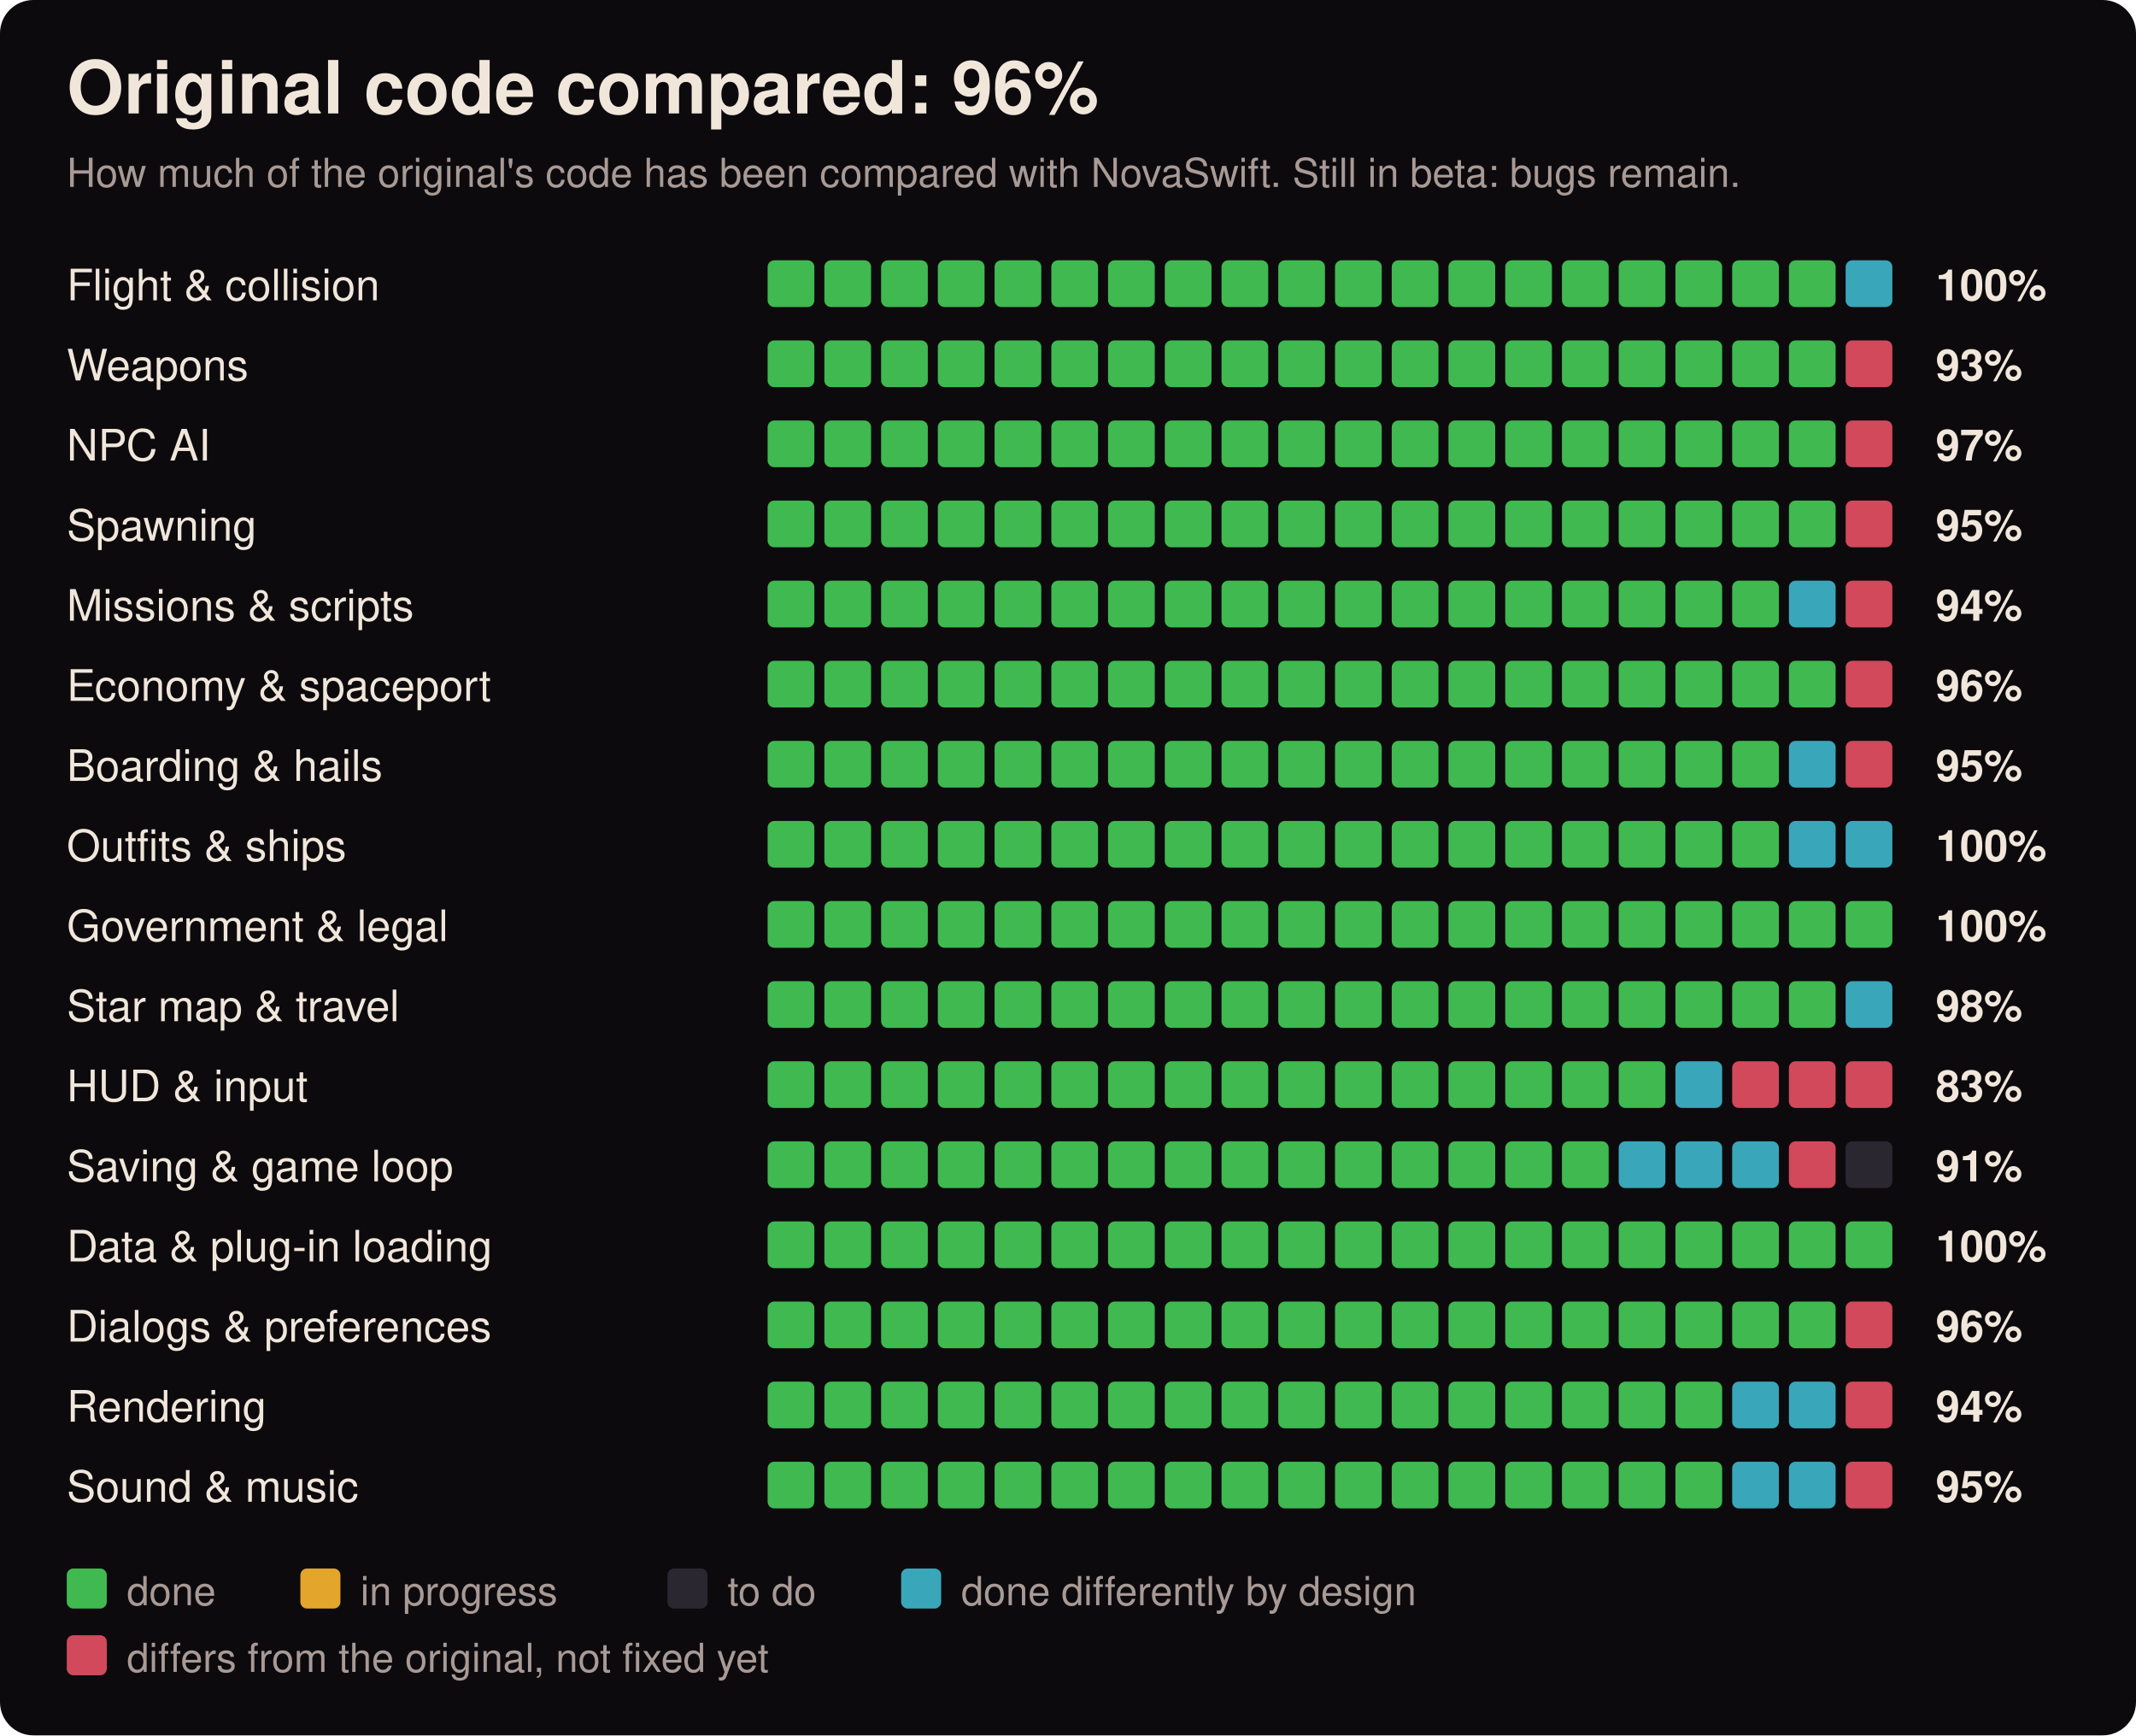
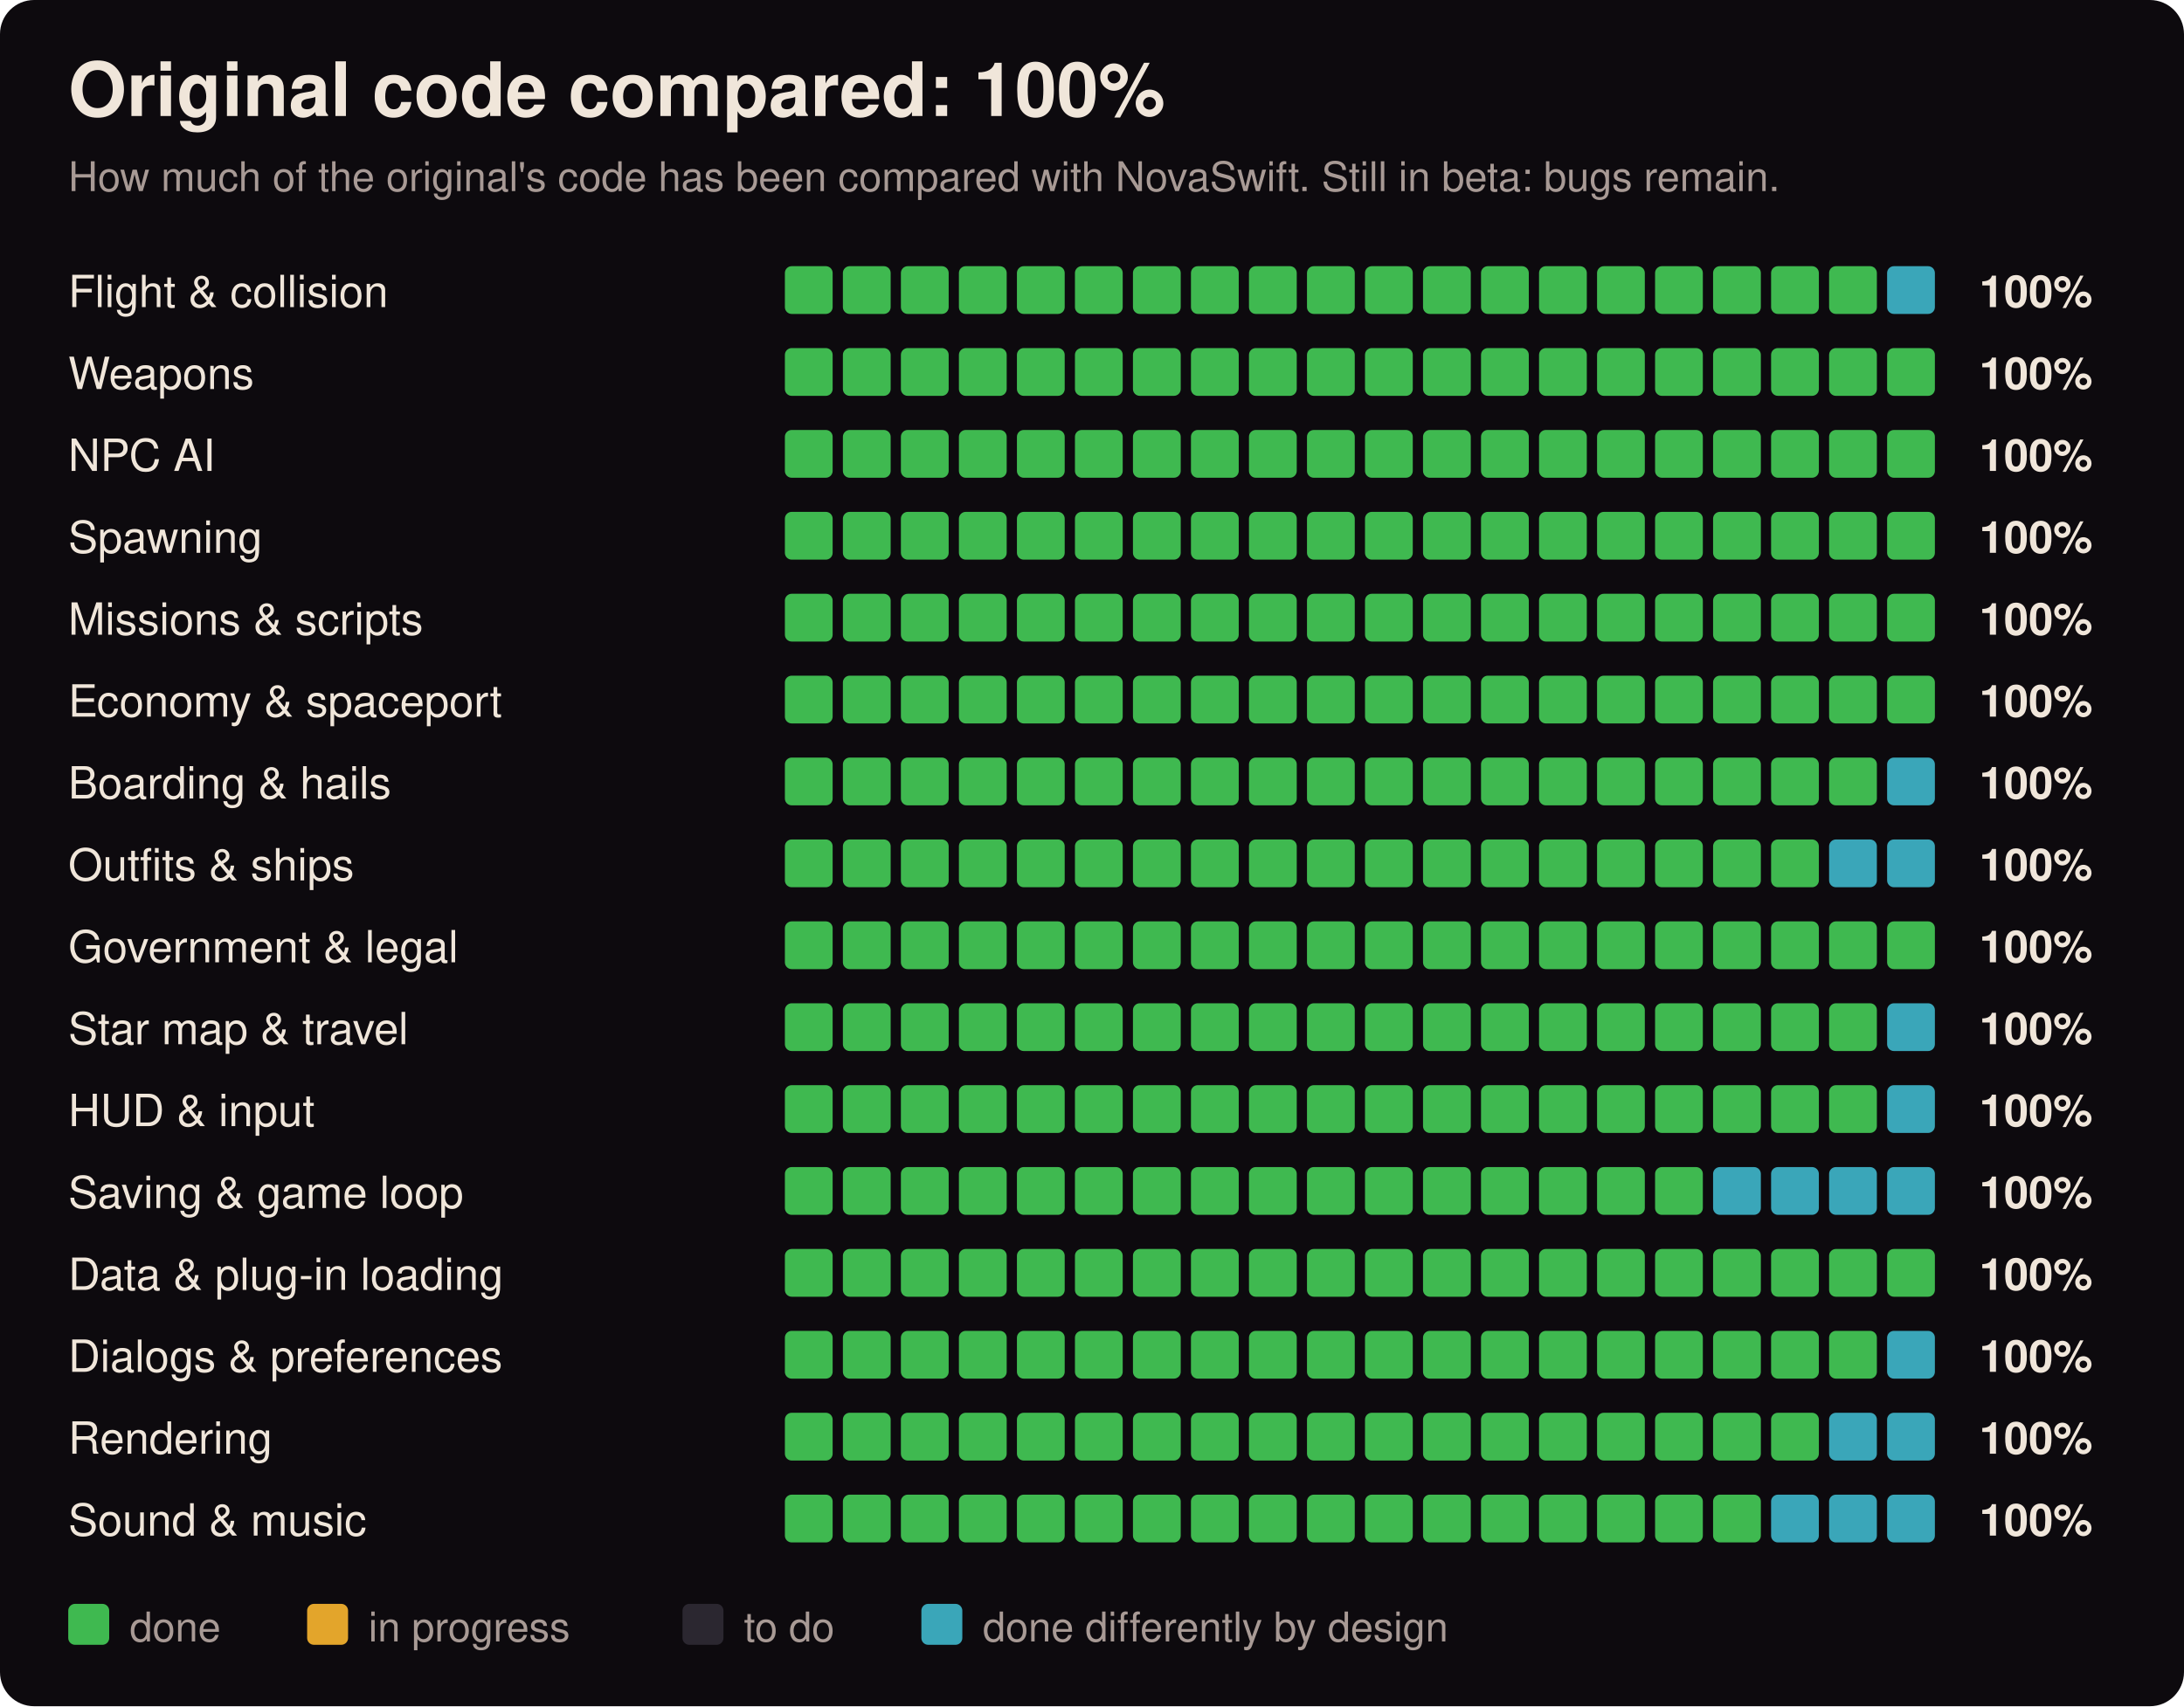
- <svg xmlns="http://www.w3.org/2000/svg" width="640" height="520" viewBox="0 0 640 520" font-family="-apple-system, Segoe UI, Helvetica, Arial, sans-serif">
+ <svg xmlns="http://www.w3.org/2000/svg" width="640" height="500" viewBox="0 0 640 500" font-family="-apple-system, Segoe UI, Helvetica, Arial, sans-serif">
  <style>.hl{font-size:22px;font-weight:700;fill:#f0e6da}.sb{font-size:12px;fill:#a89a95}.nm{font-size:13px;fill:#f0e6da}.pc{font-size:13px;font-weight:600;fill:#f0e6da}</style>
-   <rect width="640" height="520" rx="10" fill="#0d0a0e" />
-   <text x="20" y="34" class="hl">Original code compared: 96%</text>
+   <rect width="640" height="500" rx="10" fill="#0d0a0e" />
+   <text x="20" y="34" class="hl">Original code compared: 100%</text>
  <text x="20" y="56" class="sb">How much of the original's code has been compared with NovaSwift. Still in beta: bugs remain.</text>
  <text x="20" y="90" class="nm">Flight &amp; collision</text>
  <rect x="230" y="78" width="14" height="14" rx="2" fill="#3fb950" />
  <rect x="247" y="78" width="14" height="14" rx="2" fill="#3fb950" />
  <rect x="264" y="78" width="14" height="14" rx="2" fill="#3fb950" />
  <rect x="281" y="78" width="14" height="14" rx="2" fill="#3fb950" />
  <rect x="298" y="78" width="14" height="14" rx="2" fill="#3fb950" />
  <rect x="315" y="78" width="14" height="14" rx="2" fill="#3fb950" />
  <rect x="332" y="78" width="14" height="14" rx="2" fill="#3fb950" />
  <rect x="349" y="78" width="14" height="14" rx="2" fill="#3fb950" />
  <rect x="366" y="78" width="14" height="14" rx="2" fill="#3fb950" />
  <rect x="383" y="78" width="14" height="14" rx="2" fill="#3fb950" />
  <rect x="400" y="78" width="14" height="14" rx="2" fill="#3fb950" />
  <rect x="417" y="78" width="14" height="14" rx="2" fill="#3fb950" />
  <rect x="434" y="78" width="14" height="14" rx="2" fill="#3fb950" />
  <rect x="451" y="78" width="14" height="14" rx="2" fill="#3fb950" />
  <rect x="468" y="78" width="14" height="14" rx="2" fill="#3fb950" />
  <rect x="485" y="78" width="14" height="14" rx="2" fill="#3fb950" />
  <rect x="502" y="78" width="14" height="14" rx="2" fill="#3fb950" />
  <rect x="519" y="78" width="14" height="14" rx="2" fill="#3fb950" />
  <rect x="536" y="78" width="14" height="14" rx="2" fill="#3fb950" />
  <rect x="553" y="78" width="14" height="14" rx="2" fill="#3aa6b9" />
  <text x="580" y="90" class="pc">100%</text>
  <text x="20" y="114" class="nm">Weapons</text>
  <rect x="230" y="102" width="14" height="14" rx="2" fill="#3fb950" />
  <rect x="247" y="102" width="14" height="14" rx="2" fill="#3fb950" />
  <rect x="264" y="102" width="14" height="14" rx="2" fill="#3fb950" />
  <rect x="281" y="102" width="14" height="14" rx="2" fill="#3fb950" />
  <rect x="298" y="102" width="14" height="14" rx="2" fill="#3fb950" />
  <rect x="315" y="102" width="14" height="14" rx="2" fill="#3fb950" />
  <rect x="332" y="102" width="14" height="14" rx="2" fill="#3fb950" />
  <rect x="349" y="102" width="14" height="14" rx="2" fill="#3fb950" />
  <rect x="366" y="102" width="14" height="14" rx="2" fill="#3fb950" />
  <rect x="383" y="102" width="14" height="14" rx="2" fill="#3fb950" />
  <rect x="400" y="102" width="14" height="14" rx="2" fill="#3fb950" />
  <rect x="417" y="102" width="14" height="14" rx="2" fill="#3fb950" />
  <rect x="434" y="102" width="14" height="14" rx="2" fill="#3fb950" />
  <rect x="451" y="102" width="14" height="14" rx="2" fill="#3fb950" />
  <rect x="468" y="102" width="14" height="14" rx="2" fill="#3fb950" />
  <rect x="485" y="102" width="14" height="14" rx="2" fill="#3fb950" />
  <rect x="502" y="102" width="14" height="14" rx="2" fill="#3fb950" />
  <rect x="519" y="102" width="14" height="14" rx="2" fill="#3fb950" />
  <rect x="536" y="102" width="14" height="14" rx="2" fill="#3fb950" />
-   <rect x="553" y="102" width="14" height="14" rx="2" fill="#d1495b" />
-   <text x="580" y="114" class="pc">93%</text>
+   <rect x="553" y="102" width="14" height="14" rx="2" fill="#3fb950" />
+   <text x="580" y="114" class="pc">100%</text>
  <text x="20" y="138" class="nm">NPC AI</text>
  <rect x="230" y="126" width="14" height="14" rx="2" fill="#3fb950" />
  <rect x="247" y="126" width="14" height="14" rx="2" fill="#3fb950" />
  <rect x="264" y="126" width="14" height="14" rx="2" fill="#3fb950" />
  <rect x="281" y="126" width="14" height="14" rx="2" fill="#3fb950" />
  <rect x="298" y="126" width="14" height="14" rx="2" fill="#3fb950" />
  <rect x="315" y="126" width="14" height="14" rx="2" fill="#3fb950" />
  <rect x="332" y="126" width="14" height="14" rx="2" fill="#3fb950" />
  <rect x="349" y="126" width="14" height="14" rx="2" fill="#3fb950" />
  <rect x="366" y="126" width="14" height="14" rx="2" fill="#3fb950" />
  <rect x="383" y="126" width="14" height="14" rx="2" fill="#3fb950" />
  <rect x="400" y="126" width="14" height="14" rx="2" fill="#3fb950" />
  <rect x="417" y="126" width="14" height="14" rx="2" fill="#3fb950" />
  <rect x="434" y="126" width="14" height="14" rx="2" fill="#3fb950" />
  <rect x="451" y="126" width="14" height="14" rx="2" fill="#3fb950" />
  <rect x="468" y="126" width="14" height="14" rx="2" fill="#3fb950" />
  <rect x="485" y="126" width="14" height="14" rx="2" fill="#3fb950" />
  <rect x="502" y="126" width="14" height="14" rx="2" fill="#3fb950" />
  <rect x="519" y="126" width="14" height="14" rx="2" fill="#3fb950" />
  <rect x="536" y="126" width="14" height="14" rx="2" fill="#3fb950" />
-   <rect x="553" y="126" width="14" height="14" rx="2" fill="#d1495b" />
-   <text x="580" y="138" class="pc">97%</text>
+   <rect x="553" y="126" width="14" height="14" rx="2" fill="#3fb950" />
+   <text x="580" y="138" class="pc">100%</text>
  <text x="20" y="162" class="nm">Spawning</text>
  <rect x="230" y="150" width="14" height="14" rx="2" fill="#3fb950" />
  <rect x="247" y="150" width="14" height="14" rx="2" fill="#3fb950" />
  <rect x="264" y="150" width="14" height="14" rx="2" fill="#3fb950" />
  <rect x="281" y="150" width="14" height="14" rx="2" fill="#3fb950" />
  <rect x="298" y="150" width="14" height="14" rx="2" fill="#3fb950" />
  <rect x="315" y="150" width="14" height="14" rx="2" fill="#3fb950" />
  <rect x="332" y="150" width="14" height="14" rx="2" fill="#3fb950" />
  <rect x="349" y="150" width="14" height="14" rx="2" fill="#3fb950" />
  <rect x="366" y="150" width="14" height="14" rx="2" fill="#3fb950" />
  <rect x="383" y="150" width="14" height="14" rx="2" fill="#3fb950" />
  <rect x="400" y="150" width="14" height="14" rx="2" fill="#3fb950" />
  <rect x="417" y="150" width="14" height="14" rx="2" fill="#3fb950" />
  <rect x="434" y="150" width="14" height="14" rx="2" fill="#3fb950" />
  <rect x="451" y="150" width="14" height="14" rx="2" fill="#3fb950" />
  <rect x="468" y="150" width="14" height="14" rx="2" fill="#3fb950" />
  <rect x="485" y="150" width="14" height="14" rx="2" fill="#3fb950" />
  <rect x="502" y="150" width="14" height="14" rx="2" fill="#3fb950" />
  <rect x="519" y="150" width="14" height="14" rx="2" fill="#3fb950" />
  <rect x="536" y="150" width="14" height="14" rx="2" fill="#3fb950" />
-   <rect x="553" y="150" width="14" height="14" rx="2" fill="#d1495b" />
-   <text x="580" y="162" class="pc">95%</text>
+   <rect x="553" y="150" width="14" height="14" rx="2" fill="#3fb950" />
+   <text x="580" y="162" class="pc">100%</text>
  <text x="20" y="186" class="nm">Missions &amp; scripts</text>
  <rect x="230" y="174" width="14" height="14" rx="2" fill="#3fb950" />
  <rect x="247" y="174" width="14" height="14" rx="2" fill="#3fb950" />
  <rect x="264" y="174" width="14" height="14" rx="2" fill="#3fb950" />
  <rect x="281" y="174" width="14" height="14" rx="2" fill="#3fb950" />
  <rect x="298" y="174" width="14" height="14" rx="2" fill="#3fb950" />
  <rect x="315" y="174" width="14" height="14" rx="2" fill="#3fb950" />
  <rect x="332" y="174" width="14" height="14" rx="2" fill="#3fb950" />
  <rect x="349" y="174" width="14" height="14" rx="2" fill="#3fb950" />
  <rect x="366" y="174" width="14" height="14" rx="2" fill="#3fb950" />
  <rect x="383" y="174" width="14" height="14" rx="2" fill="#3fb950" />
  <rect x="400" y="174" width="14" height="14" rx="2" fill="#3fb950" />
  <rect x="417" y="174" width="14" height="14" rx="2" fill="#3fb950" />
  <rect x="434" y="174" width="14" height="14" rx="2" fill="#3fb950" />
  <rect x="451" y="174" width="14" height="14" rx="2" fill="#3fb950" />
  <rect x="468" y="174" width="14" height="14" rx="2" fill="#3fb950" />
  <rect x="485" y="174" width="14" height="14" rx="2" fill="#3fb950" />
  <rect x="502" y="174" width="14" height="14" rx="2" fill="#3fb950" />
  <rect x="519" y="174" width="14" height="14" rx="2" fill="#3fb950" />
-   <rect x="536" y="174" width="14" height="14" rx="2" fill="#3aa6b9" />
-   <rect x="553" y="174" width="14" height="14" rx="2" fill="#d1495b" />
-   <text x="580" y="186" class="pc">94%</text>
+   <rect x="536" y="174" width="14" height="14" rx="2" fill="#3fb950" />
+   <rect x="553" y="174" width="14" height="14" rx="2" fill="#3fb950" />
+   <text x="580" y="186" class="pc">100%</text>
  <text x="20" y="210" class="nm">Economy &amp; spaceport</text>
  <rect x="230" y="198" width="14" height="14" rx="2" fill="#3fb950" />
  <rect x="247" y="198" width="14" height="14" rx="2" fill="#3fb950" />
  <rect x="264" y="198" width="14" height="14" rx="2" fill="#3fb950" />
  <rect x="281" y="198" width="14" height="14" rx="2" fill="#3fb950" />
  <rect x="298" y="198" width="14" height="14" rx="2" fill="#3fb950" />
  <rect x="315" y="198" width="14" height="14" rx="2" fill="#3fb950" />
  <rect x="332" y="198" width="14" height="14" rx="2" fill="#3fb950" />
  <rect x="349" y="198" width="14" height="14" rx="2" fill="#3fb950" />
  <rect x="366" y="198" width="14" height="14" rx="2" fill="#3fb950" />
  <rect x="383" y="198" width="14" height="14" rx="2" fill="#3fb950" />
  <rect x="400" y="198" width="14" height="14" rx="2" fill="#3fb950" />
  <rect x="417" y="198" width="14" height="14" rx="2" fill="#3fb950" />
  <rect x="434" y="198" width="14" height="14" rx="2" fill="#3fb950" />
  <rect x="451" y="198" width="14" height="14" rx="2" fill="#3fb950" />
  <rect x="468" y="198" width="14" height="14" rx="2" fill="#3fb950" />
  <rect x="485" y="198" width="14" height="14" rx="2" fill="#3fb950" />
  <rect x="502" y="198" width="14" height="14" rx="2" fill="#3fb950" />
  <rect x="519" y="198" width="14" height="14" rx="2" fill="#3fb950" />
  <rect x="536" y="198" width="14" height="14" rx="2" fill="#3fb950" />
-   <rect x="553" y="198" width="14" height="14" rx="2" fill="#d1495b" />
-   <text x="580" y="210" class="pc">96%</text>
+   <rect x="553" y="198" width="14" height="14" rx="2" fill="#3fb950" />
+   <text x="580" y="210" class="pc">100%</text>
  <text x="20" y="234" class="nm">Boarding &amp; hails</text>
  <rect x="230" y="222" width="14" height="14" rx="2" fill="#3fb950" />
  <rect x="247" y="222" width="14" height="14" rx="2" fill="#3fb950" />
  <rect x="264" y="222" width="14" height="14" rx="2" fill="#3fb950" />
  <rect x="281" y="222" width="14" height="14" rx="2" fill="#3fb950" />
  <rect x="298" y="222" width="14" height="14" rx="2" fill="#3fb950" />
  <rect x="315" y="222" width="14" height="14" rx="2" fill="#3fb950" />
  <rect x="332" y="222" width="14" height="14" rx="2" fill="#3fb950" />
  <rect x="349" y="222" width="14" height="14" rx="2" fill="#3fb950" />
  <rect x="366" y="222" width="14" height="14" rx="2" fill="#3fb950" />
  <rect x="383" y="222" width="14" height="14" rx="2" fill="#3fb950" />
  <rect x="400" y="222" width="14" height="14" rx="2" fill="#3fb950" />
  <rect x="417" y="222" width="14" height="14" rx="2" fill="#3fb950" />
  <rect x="434" y="222" width="14" height="14" rx="2" fill="#3fb950" />
  <rect x="451" y="222" width="14" height="14" rx="2" fill="#3fb950" />
  <rect x="468" y="222" width="14" height="14" rx="2" fill="#3fb950" />
  <rect x="485" y="222" width="14" height="14" rx="2" fill="#3fb950" />
  <rect x="502" y="222" width="14" height="14" rx="2" fill="#3fb950" />
  <rect x="519" y="222" width="14" height="14" rx="2" fill="#3fb950" />
-   <rect x="536" y="222" width="14" height="14" rx="2" fill="#3aa6b9" />
-   <rect x="553" y="222" width="14" height="14" rx="2" fill="#d1495b" />
-   <text x="580" y="234" class="pc">95%</text>
+   <rect x="536" y="222" width="14" height="14" rx="2" fill="#3fb950" />
+   <rect x="553" y="222" width="14" height="14" rx="2" fill="#3aa6b9" />
+   <text x="580" y="234" class="pc">100%</text>
  <text x="20" y="258" class="nm">Outfits &amp; ships</text>
  <rect x="230" y="246" width="14" height="14" rx="2" fill="#3fb950" />
  <rect x="247" y="246" width="14" height="14" rx="2" fill="#3fb950" />
  <rect x="264" y="246" width="14" height="14" rx="2" fill="#3fb950" />
  <rect x="281" y="246" width="14" height="14" rx="2" fill="#3fb950" />
  <rect x="298" y="246" width="14" height="14" rx="2" fill="#3fb950" />
  <rect x="315" y="246" width="14" height="14" rx="2" fill="#3fb950" />
  <rect x="332" y="246" width="14" height="14" rx="2" fill="#3fb950" />
  <rect x="349" y="246" width="14" height="14" rx="2" fill="#3fb950" />
  <rect x="366" y="246" width="14" height="14" rx="2" fill="#3fb950" />
  <rect x="383" y="246" width="14" height="14" rx="2" fill="#3fb950" />
  <rect x="400" y="246" width="14" height="14" rx="2" fill="#3fb950" />
  <rect x="417" y="246" width="14" height="14" rx="2" fill="#3fb950" />
  <rect x="434" y="246" width="14" height="14" rx="2" fill="#3fb950" />
  <rect x="451" y="246" width="14" height="14" rx="2" fill="#3fb950" />
  <rect x="468" y="246" width="14" height="14" rx="2" fill="#3fb950" />
  <rect x="485" y="246" width="14" height="14" rx="2" fill="#3fb950" />
  <rect x="502" y="246" width="14" height="14" rx="2" fill="#3fb950" />
  <rect x="519" y="246" width="14" height="14" rx="2" fill="#3fb950" />
  <rect x="536" y="246" width="14" height="14" rx="2" fill="#3aa6b9" />
  <rect x="553" y="246" width="14" height="14" rx="2" fill="#3aa6b9" />
  <text x="580" y="258" class="pc">100%</text>
  <text x="20" y="282" class="nm">Government &amp; legal</text>
  <rect x="230" y="270" width="14" height="14" rx="2" fill="#3fb950" />
  <rect x="247" y="270" width="14" height="14" rx="2" fill="#3fb950" />
  <rect x="264" y="270" width="14" height="14" rx="2" fill="#3fb950" />
  <rect x="281" y="270" width="14" height="14" rx="2" fill="#3fb950" />
  <rect x="298" y="270" width="14" height="14" rx="2" fill="#3fb950" />
  <rect x="315" y="270" width="14" height="14" rx="2" fill="#3fb950" />
  <rect x="332" y="270" width="14" height="14" rx="2" fill="#3fb950" />
  <rect x="349" y="270" width="14" height="14" rx="2" fill="#3fb950" />
  <rect x="366" y="270" width="14" height="14" rx="2" fill="#3fb950" />
  <rect x="383" y="270" width="14" height="14" rx="2" fill="#3fb950" />
  <rect x="400" y="270" width="14" height="14" rx="2" fill="#3fb950" />
  <rect x="417" y="270" width="14" height="14" rx="2" fill="#3fb950" />
  <rect x="434" y="270" width="14" height="14" rx="2" fill="#3fb950" />
  <rect x="451" y="270" width="14" height="14" rx="2" fill="#3fb950" />
  <rect x="468" y="270" width="14" height="14" rx="2" fill="#3fb950" />
  <rect x="485" y="270" width="14" height="14" rx="2" fill="#3fb950" />
  <rect x="502" y="270" width="14" height="14" rx="2" fill="#3fb950" />
  <rect x="519" y="270" width="14" height="14" rx="2" fill="#3fb950" />
  <rect x="536" y="270" width="14" height="14" rx="2" fill="#3fb950" />
  <rect x="553" y="270" width="14" height="14" rx="2" fill="#3fb950" />
  <text x="580" y="282" class="pc">100%</text>
  <text x="20" y="306" class="nm">Star map &amp; travel</text>
  <rect x="230" y="294" width="14" height="14" rx="2" fill="#3fb950" />
  <rect x="247" y="294" width="14" height="14" rx="2" fill="#3fb950" />
  <rect x="264" y="294" width="14" height="14" rx="2" fill="#3fb950" />
  <rect x="281" y="294" width="14" height="14" rx="2" fill="#3fb950" />
  <rect x="298" y="294" width="14" height="14" rx="2" fill="#3fb950" />
  <rect x="315" y="294" width="14" height="14" rx="2" fill="#3fb950" />
  <rect x="332" y="294" width="14" height="14" rx="2" fill="#3fb950" />
  <rect x="349" y="294" width="14" height="14" rx="2" fill="#3fb950" />
  <rect x="366" y="294" width="14" height="14" rx="2" fill="#3fb950" />
  <rect x="383" y="294" width="14" height="14" rx="2" fill="#3fb950" />
  <rect x="400" y="294" width="14" height="14" rx="2" fill="#3fb950" />
  <rect x="417" y="294" width="14" height="14" rx="2" fill="#3fb950" />
  <rect x="434" y="294" width="14" height="14" rx="2" fill="#3fb950" />
  <rect x="451" y="294" width="14" height="14" rx="2" fill="#3fb950" />
  <rect x="468" y="294" width="14" height="14" rx="2" fill="#3fb950" />
  <rect x="485" y="294" width="14" height="14" rx="2" fill="#3fb950" />
  <rect x="502" y="294" width="14" height="14" rx="2" fill="#3fb950" />
  <rect x="519" y="294" width="14" height="14" rx="2" fill="#3fb950" />
  <rect x="536" y="294" width="14" height="14" rx="2" fill="#3fb950" />
  <rect x="553" y="294" width="14" height="14" rx="2" fill="#3aa6b9" />
-   <text x="580" y="306" class="pc">98%</text>
+   <text x="580" y="306" class="pc">100%</text>
  <text x="20" y="330" class="nm">HUD &amp; input</text>
  <rect x="230" y="318" width="14" height="14" rx="2" fill="#3fb950" />
  <rect x="247" y="318" width="14" height="14" rx="2" fill="#3fb950" />
  <rect x="264" y="318" width="14" height="14" rx="2" fill="#3fb950" />
  <rect x="281" y="318" width="14" height="14" rx="2" fill="#3fb950" />
  <rect x="298" y="318" width="14" height="14" rx="2" fill="#3fb950" />
  <rect x="315" y="318" width="14" height="14" rx="2" fill="#3fb950" />
  <rect x="332" y="318" width="14" height="14" rx="2" fill="#3fb950" />
  <rect x="349" y="318" width="14" height="14" rx="2" fill="#3fb950" />
  <rect x="366" y="318" width="14" height="14" rx="2" fill="#3fb950" />
  <rect x="383" y="318" width="14" height="14" rx="2" fill="#3fb950" />
  <rect x="400" y="318" width="14" height="14" rx="2" fill="#3fb950" />
  <rect x="417" y="318" width="14" height="14" rx="2" fill="#3fb950" />
  <rect x="434" y="318" width="14" height="14" rx="2" fill="#3fb950" />
  <rect x="451" y="318" width="14" height="14" rx="2" fill="#3fb950" />
  <rect x="468" y="318" width="14" height="14" rx="2" fill="#3fb950" />
  <rect x="485" y="318" width="14" height="14" rx="2" fill="#3fb950" />
-   <rect x="502" y="318" width="14" height="14" rx="2" fill="#3aa6b9" />
-   <rect x="519" y="318" width="14" height="14" rx="2" fill="#d1495b" />
-   <rect x="536" y="318" width="14" height="14" rx="2" fill="#d1495b" />
-   <rect x="553" y="318" width="14" height="14" rx="2" fill="#d1495b" />
-   <text x="580" y="330" class="pc">83%</text>
+   <rect x="502" y="318" width="14" height="14" rx="2" fill="#3fb950" />
+   <rect x="519" y="318" width="14" height="14" rx="2" fill="#3fb950" />
+   <rect x="536" y="318" width="14" height="14" rx="2" fill="#3fb950" />
+   <rect x="553" y="318" width="14" height="14" rx="2" fill="#3aa6b9" />
+   <text x="580" y="330" class="pc">100%</text>
  <text x="20" y="354" class="nm">Saving &amp; game loop</text>
  <rect x="230" y="342" width="14" height="14" rx="2" fill="#3fb950" />
  <rect x="247" y="342" width="14" height="14" rx="2" fill="#3fb950" />
  <rect x="264" y="342" width="14" height="14" rx="2" fill="#3fb950" />
  <rect x="281" y="342" width="14" height="14" rx="2" fill="#3fb950" />
  <rect x="298" y="342" width="14" height="14" rx="2" fill="#3fb950" />
  <rect x="315" y="342" width="14" height="14" rx="2" fill="#3fb950" />
  <rect x="332" y="342" width="14" height="14" rx="2" fill="#3fb950" />
  <rect x="349" y="342" width="14" height="14" rx="2" fill="#3fb950" />
  <rect x="366" y="342" width="14" height="14" rx="2" fill="#3fb950" />
  <rect x="383" y="342" width="14" height="14" rx="2" fill="#3fb950" />
  <rect x="400" y="342" width="14" height="14" rx="2" fill="#3fb950" />
  <rect x="417" y="342" width="14" height="14" rx="2" fill="#3fb950" />
  <rect x="434" y="342" width="14" height="14" rx="2" fill="#3fb950" />
  <rect x="451" y="342" width="14" height="14" rx="2" fill="#3fb950" />
  <rect x="468" y="342" width="14" height="14" rx="2" fill="#3fb950" />
-   <rect x="485" y="342" width="14" height="14" rx="2" fill="#3aa6b9" />
+   <rect x="485" y="342" width="14" height="14" rx="2" fill="#3fb950" />
  <rect x="502" y="342" width="14" height="14" rx="2" fill="#3aa6b9" />
  <rect x="519" y="342" width="14" height="14" rx="2" fill="#3aa6b9" />
-   <rect x="536" y="342" width="14" height="14" rx="2" fill="#d1495b" />
-   <rect x="553" y="342" width="14" height="14" rx="2" fill="#2b2730" />
-   <text x="580" y="354" class="pc">91%</text>
+   <rect x="536" y="342" width="14" height="14" rx="2" fill="#3aa6b9" />
+   <rect x="553" y="342" width="14" height="14" rx="2" fill="#3aa6b9" />
+   <text x="580" y="354" class="pc">100%</text>
  <text x="20" y="378" class="nm">Data &amp; plug-in loading</text>
  <rect x="230" y="366" width="14" height="14" rx="2" fill="#3fb950" />
  <rect x="247" y="366" width="14" height="14" rx="2" fill="#3fb950" />
  <rect x="264" y="366" width="14" height="14" rx="2" fill="#3fb950" />
  <rect x="281" y="366" width="14" height="14" rx="2" fill="#3fb950" />
  <rect x="298" y="366" width="14" height="14" rx="2" fill="#3fb950" />
  <rect x="315" y="366" width="14" height="14" rx="2" fill="#3fb950" />
  <rect x="332" y="366" width="14" height="14" rx="2" fill="#3fb950" />
  <rect x="349" y="366" width="14" height="14" rx="2" fill="#3fb950" />
  <rect x="366" y="366" width="14" height="14" rx="2" fill="#3fb950" />
  <rect x="383" y="366" width="14" height="14" rx="2" fill="#3fb950" />
  <rect x="400" y="366" width="14" height="14" rx="2" fill="#3fb950" />
  <rect x="417" y="366" width="14" height="14" rx="2" fill="#3fb950" />
  <rect x="434" y="366" width="14" height="14" rx="2" fill="#3fb950" />
  <rect x="451" y="366" width="14" height="14" rx="2" fill="#3fb950" />
  <rect x="468" y="366" width="14" height="14" rx="2" fill="#3fb950" />
  <rect x="485" y="366" width="14" height="14" rx="2" fill="#3fb950" />
  <rect x="502" y="366" width="14" height="14" rx="2" fill="#3fb950" />
  <rect x="519" y="366" width="14" height="14" rx="2" fill="#3fb950" />
  <rect x="536" y="366" width="14" height="14" rx="2" fill="#3fb950" />
  <rect x="553" y="366" width="14" height="14" rx="2" fill="#3fb950" />
  <text x="580" y="378" class="pc">100%</text>
  <text x="20" y="402" class="nm">Dialogs &amp; preferences</text>
  <rect x="230" y="390" width="14" height="14" rx="2" fill="#3fb950" />
  <rect x="247" y="390" width="14" height="14" rx="2" fill="#3fb950" />
  <rect x="264" y="390" width="14" height="14" rx="2" fill="#3fb950" />
  <rect x="281" y="390" width="14" height="14" rx="2" fill="#3fb950" />
  <rect x="298" y="390" width="14" height="14" rx="2" fill="#3fb950" />
  <rect x="315" y="390" width="14" height="14" rx="2" fill="#3fb950" />
  <rect x="332" y="390" width="14" height="14" rx="2" fill="#3fb950" />
  <rect x="349" y="390" width="14" height="14" rx="2" fill="#3fb950" />
  <rect x="366" y="390" width="14" height="14" rx="2" fill="#3fb950" />
  <rect x="383" y="390" width="14" height="14" rx="2" fill="#3fb950" />
  <rect x="400" y="390" width="14" height="14" rx="2" fill="#3fb950" />
  <rect x="417" y="390" width="14" height="14" rx="2" fill="#3fb950" />
  <rect x="434" y="390" width="14" height="14" rx="2" fill="#3fb950" />
  <rect x="451" y="390" width="14" height="14" rx="2" fill="#3fb950" />
  <rect x="468" y="390" width="14" height="14" rx="2" fill="#3fb950" />
  <rect x="485" y="390" width="14" height="14" rx="2" fill="#3fb950" />
  <rect x="502" y="390" width="14" height="14" rx="2" fill="#3fb950" />
  <rect x="519" y="390" width="14" height="14" rx="2" fill="#3fb950" />
  <rect x="536" y="390" width="14" height="14" rx="2" fill="#3fb950" />
-   <rect x="553" y="390" width="14" height="14" rx="2" fill="#d1495b" />
-   <text x="580" y="402" class="pc">96%</text>
+   <rect x="553" y="390" width="14" height="14" rx="2" fill="#3aa6b9" />
+   <text x="580" y="402" class="pc">100%</text>
  <text x="20" y="426" class="nm">Rendering</text>
  <rect x="230" y="414" width="14" height="14" rx="2" fill="#3fb950" />
  <rect x="247" y="414" width="14" height="14" rx="2" fill="#3fb950" />
  <rect x="264" y="414" width="14" height="14" rx="2" fill="#3fb950" />
  <rect x="281" y="414" width="14" height="14" rx="2" fill="#3fb950" />
  <rect x="298" y="414" width="14" height="14" rx="2" fill="#3fb950" />
  <rect x="315" y="414" width="14" height="14" rx="2" fill="#3fb950" />
  <rect x="332" y="414" width="14" height="14" rx="2" fill="#3fb950" />
  <rect x="349" y="414" width="14" height="14" rx="2" fill="#3fb950" />
  <rect x="366" y="414" width="14" height="14" rx="2" fill="#3fb950" />
  <rect x="383" y="414" width="14" height="14" rx="2" fill="#3fb950" />
  <rect x="400" y="414" width="14" height="14" rx="2" fill="#3fb950" />
  <rect x="417" y="414" width="14" height="14" rx="2" fill="#3fb950" />
  <rect x="434" y="414" width="14" height="14" rx="2" fill="#3fb950" />
  <rect x="451" y="414" width="14" height="14" rx="2" fill="#3fb950" />
  <rect x="468" y="414" width="14" height="14" rx="2" fill="#3fb950" />
  <rect x="485" y="414" width="14" height="14" rx="2" fill="#3fb950" />
  <rect x="502" y="414" width="14" height="14" rx="2" fill="#3fb950" />
-   <rect x="519" y="414" width="14" height="14" rx="2" fill="#3aa6b9" />
+   <rect x="519" y="414" width="14" height="14" rx="2" fill="#3fb950" />
  <rect x="536" y="414" width="14" height="14" rx="2" fill="#3aa6b9" />
-   <rect x="553" y="414" width="14" height="14" rx="2" fill="#d1495b" />
-   <text x="580" y="426" class="pc">94%</text>
+   <rect x="553" y="414" width="14" height="14" rx="2" fill="#3aa6b9" />
+   <text x="580" y="426" class="pc">100%</text>
  <text x="20" y="450" class="nm">Sound &amp; music</text>
  <rect x="230" y="438" width="14" height="14" rx="2" fill="#3fb950" />
  <rect x="247" y="438" width="14" height="14" rx="2" fill="#3fb950" />
  <rect x="264" y="438" width="14" height="14" rx="2" fill="#3fb950" />
  <rect x="281" y="438" width="14" height="14" rx="2" fill="#3fb950" />
  <rect x="298" y="438" width="14" height="14" rx="2" fill="#3fb950" />
  <rect x="315" y="438" width="14" height="14" rx="2" fill="#3fb950" />
  <rect x="332" y="438" width="14" height="14" rx="2" fill="#3fb950" />
  <rect x="349" y="438" width="14" height="14" rx="2" fill="#3fb950" />
  <rect x="366" y="438" width="14" height="14" rx="2" fill="#3fb950" />
  <rect x="383" y="438" width="14" height="14" rx="2" fill="#3fb950" />
  <rect x="400" y="438" width="14" height="14" rx="2" fill="#3fb950" />
  <rect x="417" y="438" width="14" height="14" rx="2" fill="#3fb950" />
  <rect x="434" y="438" width="14" height="14" rx="2" fill="#3fb950" />
  <rect x="451" y="438" width="14" height="14" rx="2" fill="#3fb950" />
  <rect x="468" y="438" width="14" height="14" rx="2" fill="#3fb950" />
  <rect x="485" y="438" width="14" height="14" rx="2" fill="#3fb950" />
  <rect x="502" y="438" width="14" height="14" rx="2" fill="#3fb950" />
  <rect x="519" y="438" width="14" height="14" rx="2" fill="#3aa6b9" />
  <rect x="536" y="438" width="14" height="14" rx="2" fill="#3aa6b9" />
-   <rect x="553" y="438" width="14" height="14" rx="2" fill="#d1495b" />
-   <text x="580" y="450" class="pc">95%</text>
+   <rect x="553" y="438" width="14" height="14" rx="2" fill="#3aa6b9" />
+   <text x="580" y="450" class="pc">100%</text>
  <rect x="20" y="470" width="12" height="12" rx="2" fill="#3fb950" />
  <text x="38" y="481" class="sb">done</text>
  <rect x="90" y="470" width="12" height="12" rx="2" fill="#e3a52b" />
  <text x="108" y="481" class="sb">in progress</text>
  <rect x="200" y="470" width="12" height="12" rx="2" fill="#2b2730" />
  <text x="218" y="481" class="sb">to do</text>
  <rect x="270" y="470" width="12" height="12" rx="2" fill="#3aa6b9" />
  <text x="288" y="481" class="sb">done differently by design</text>
-   <rect x="20" y="490" width="12" height="12" rx="2" fill="#d1495b" />
-   <text x="38" y="501" class="sb">differs from the original, not fixed yet</text>
</svg>
